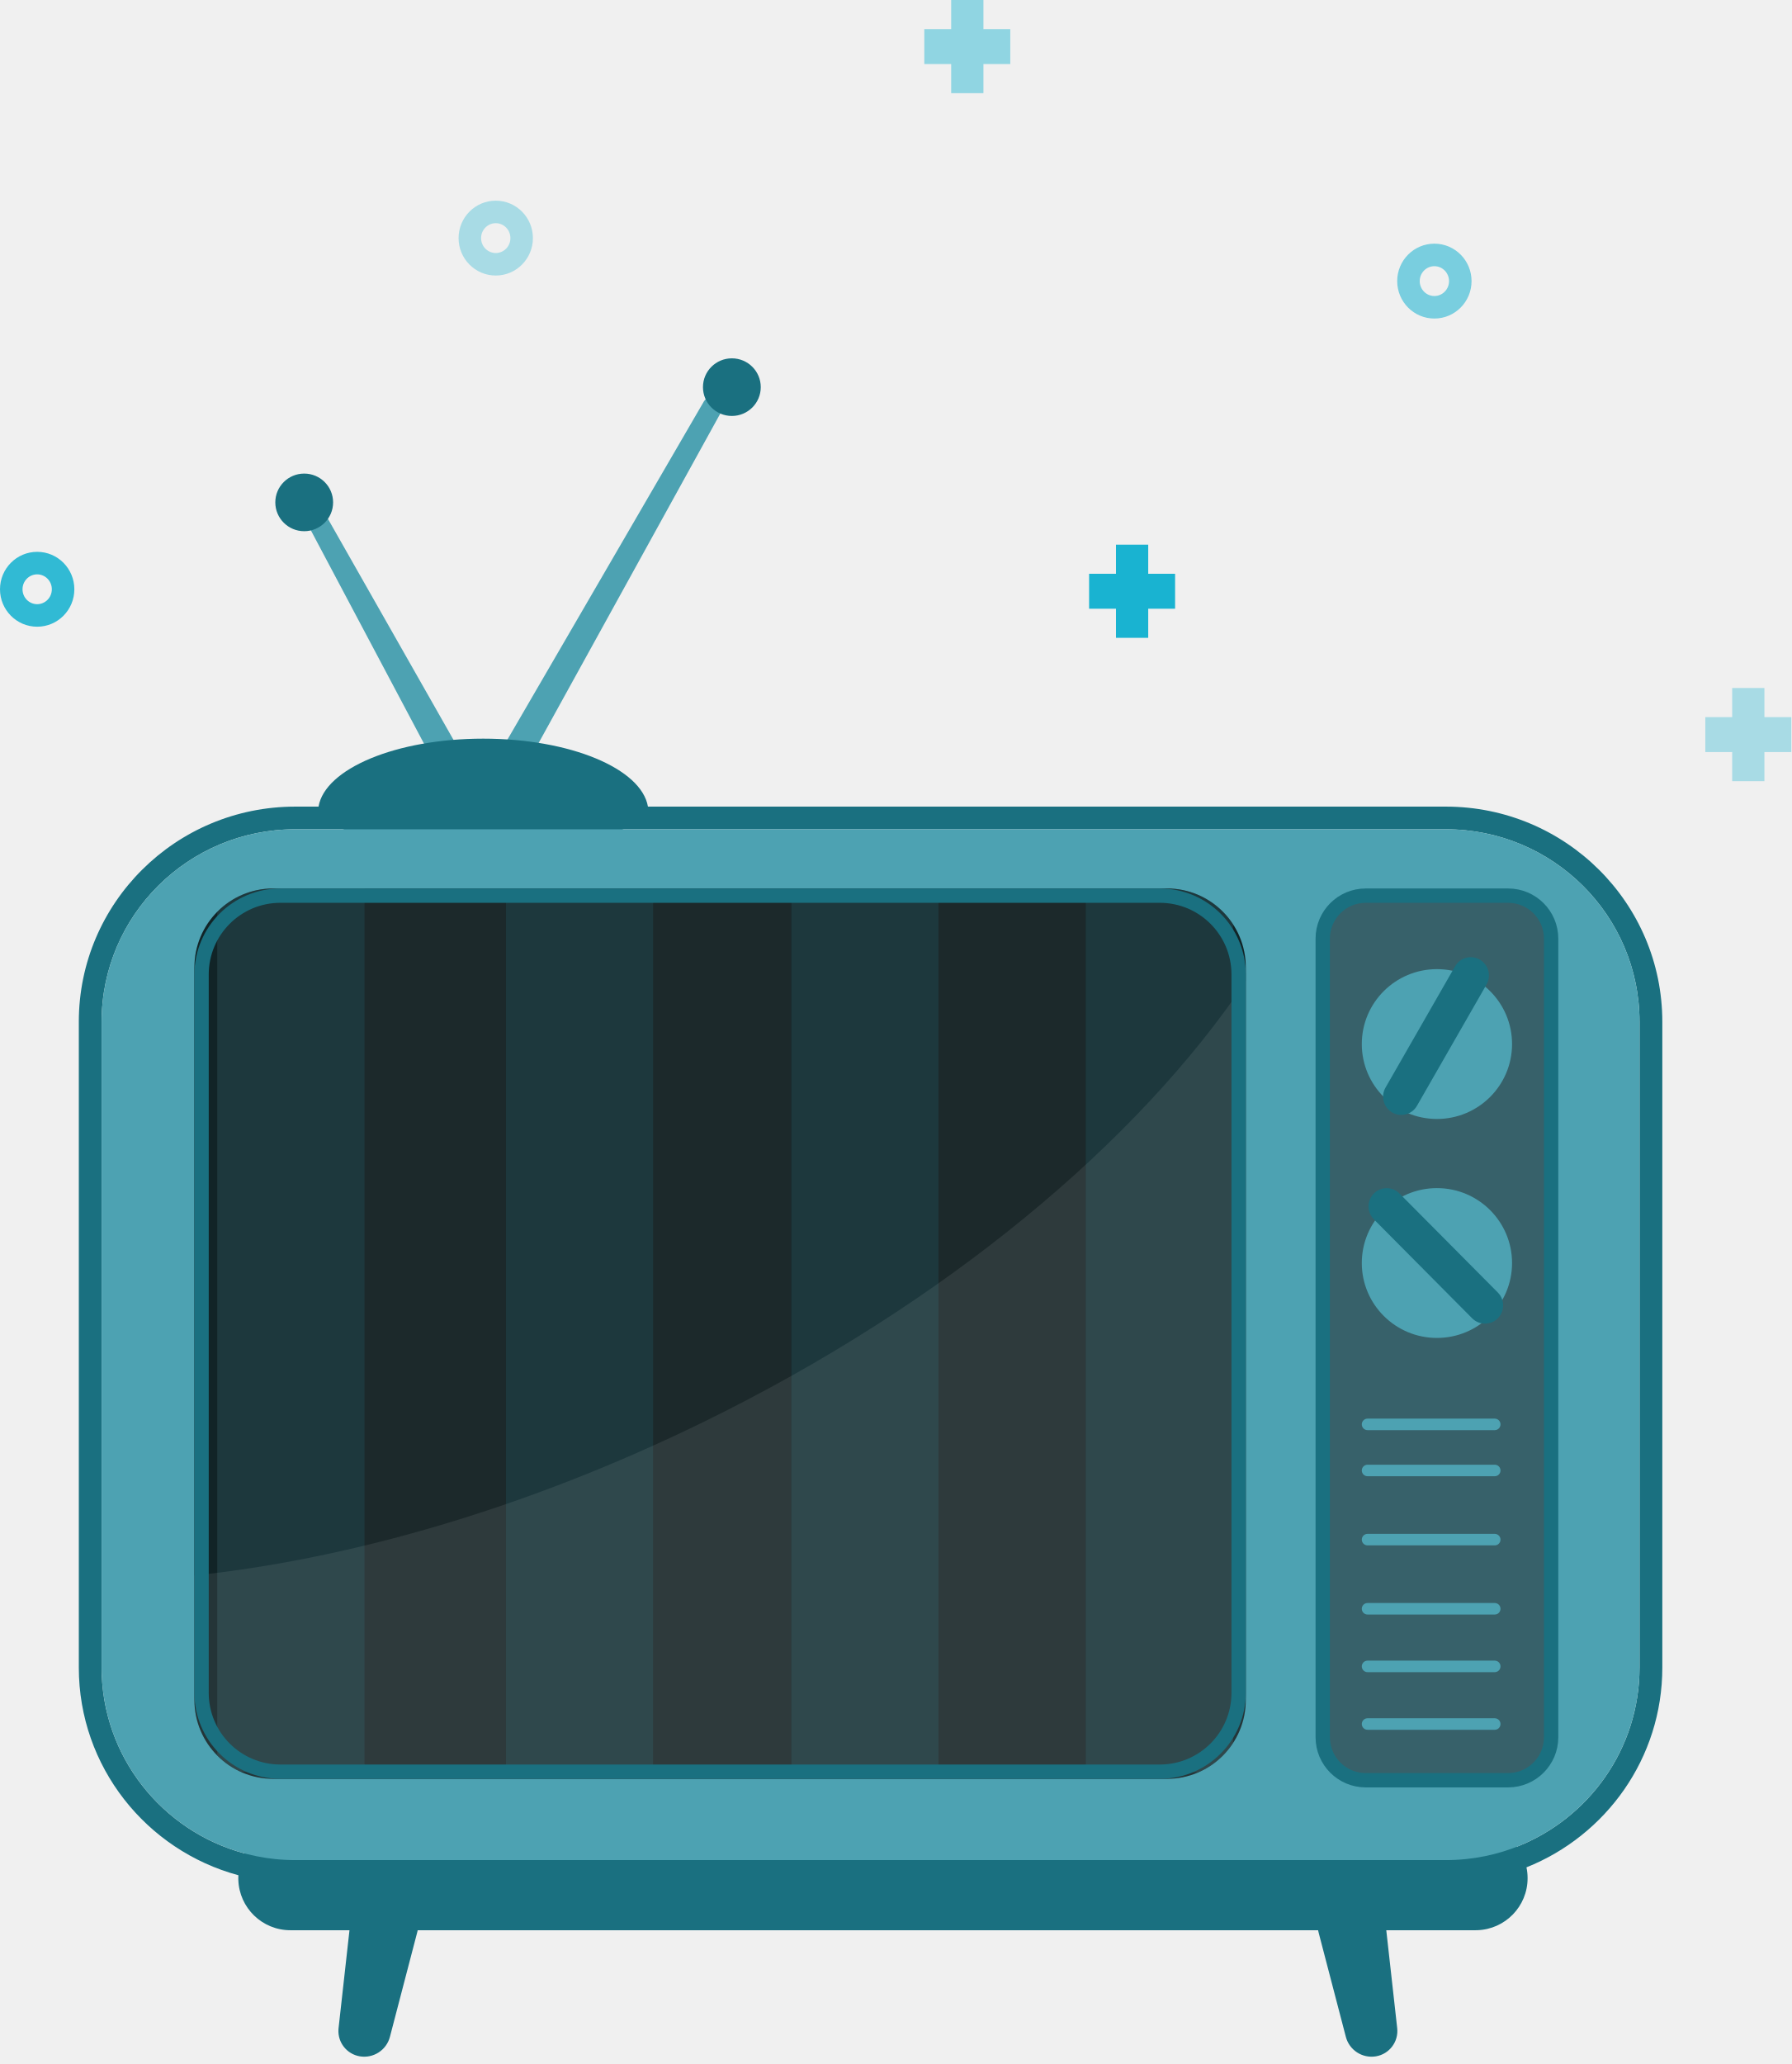
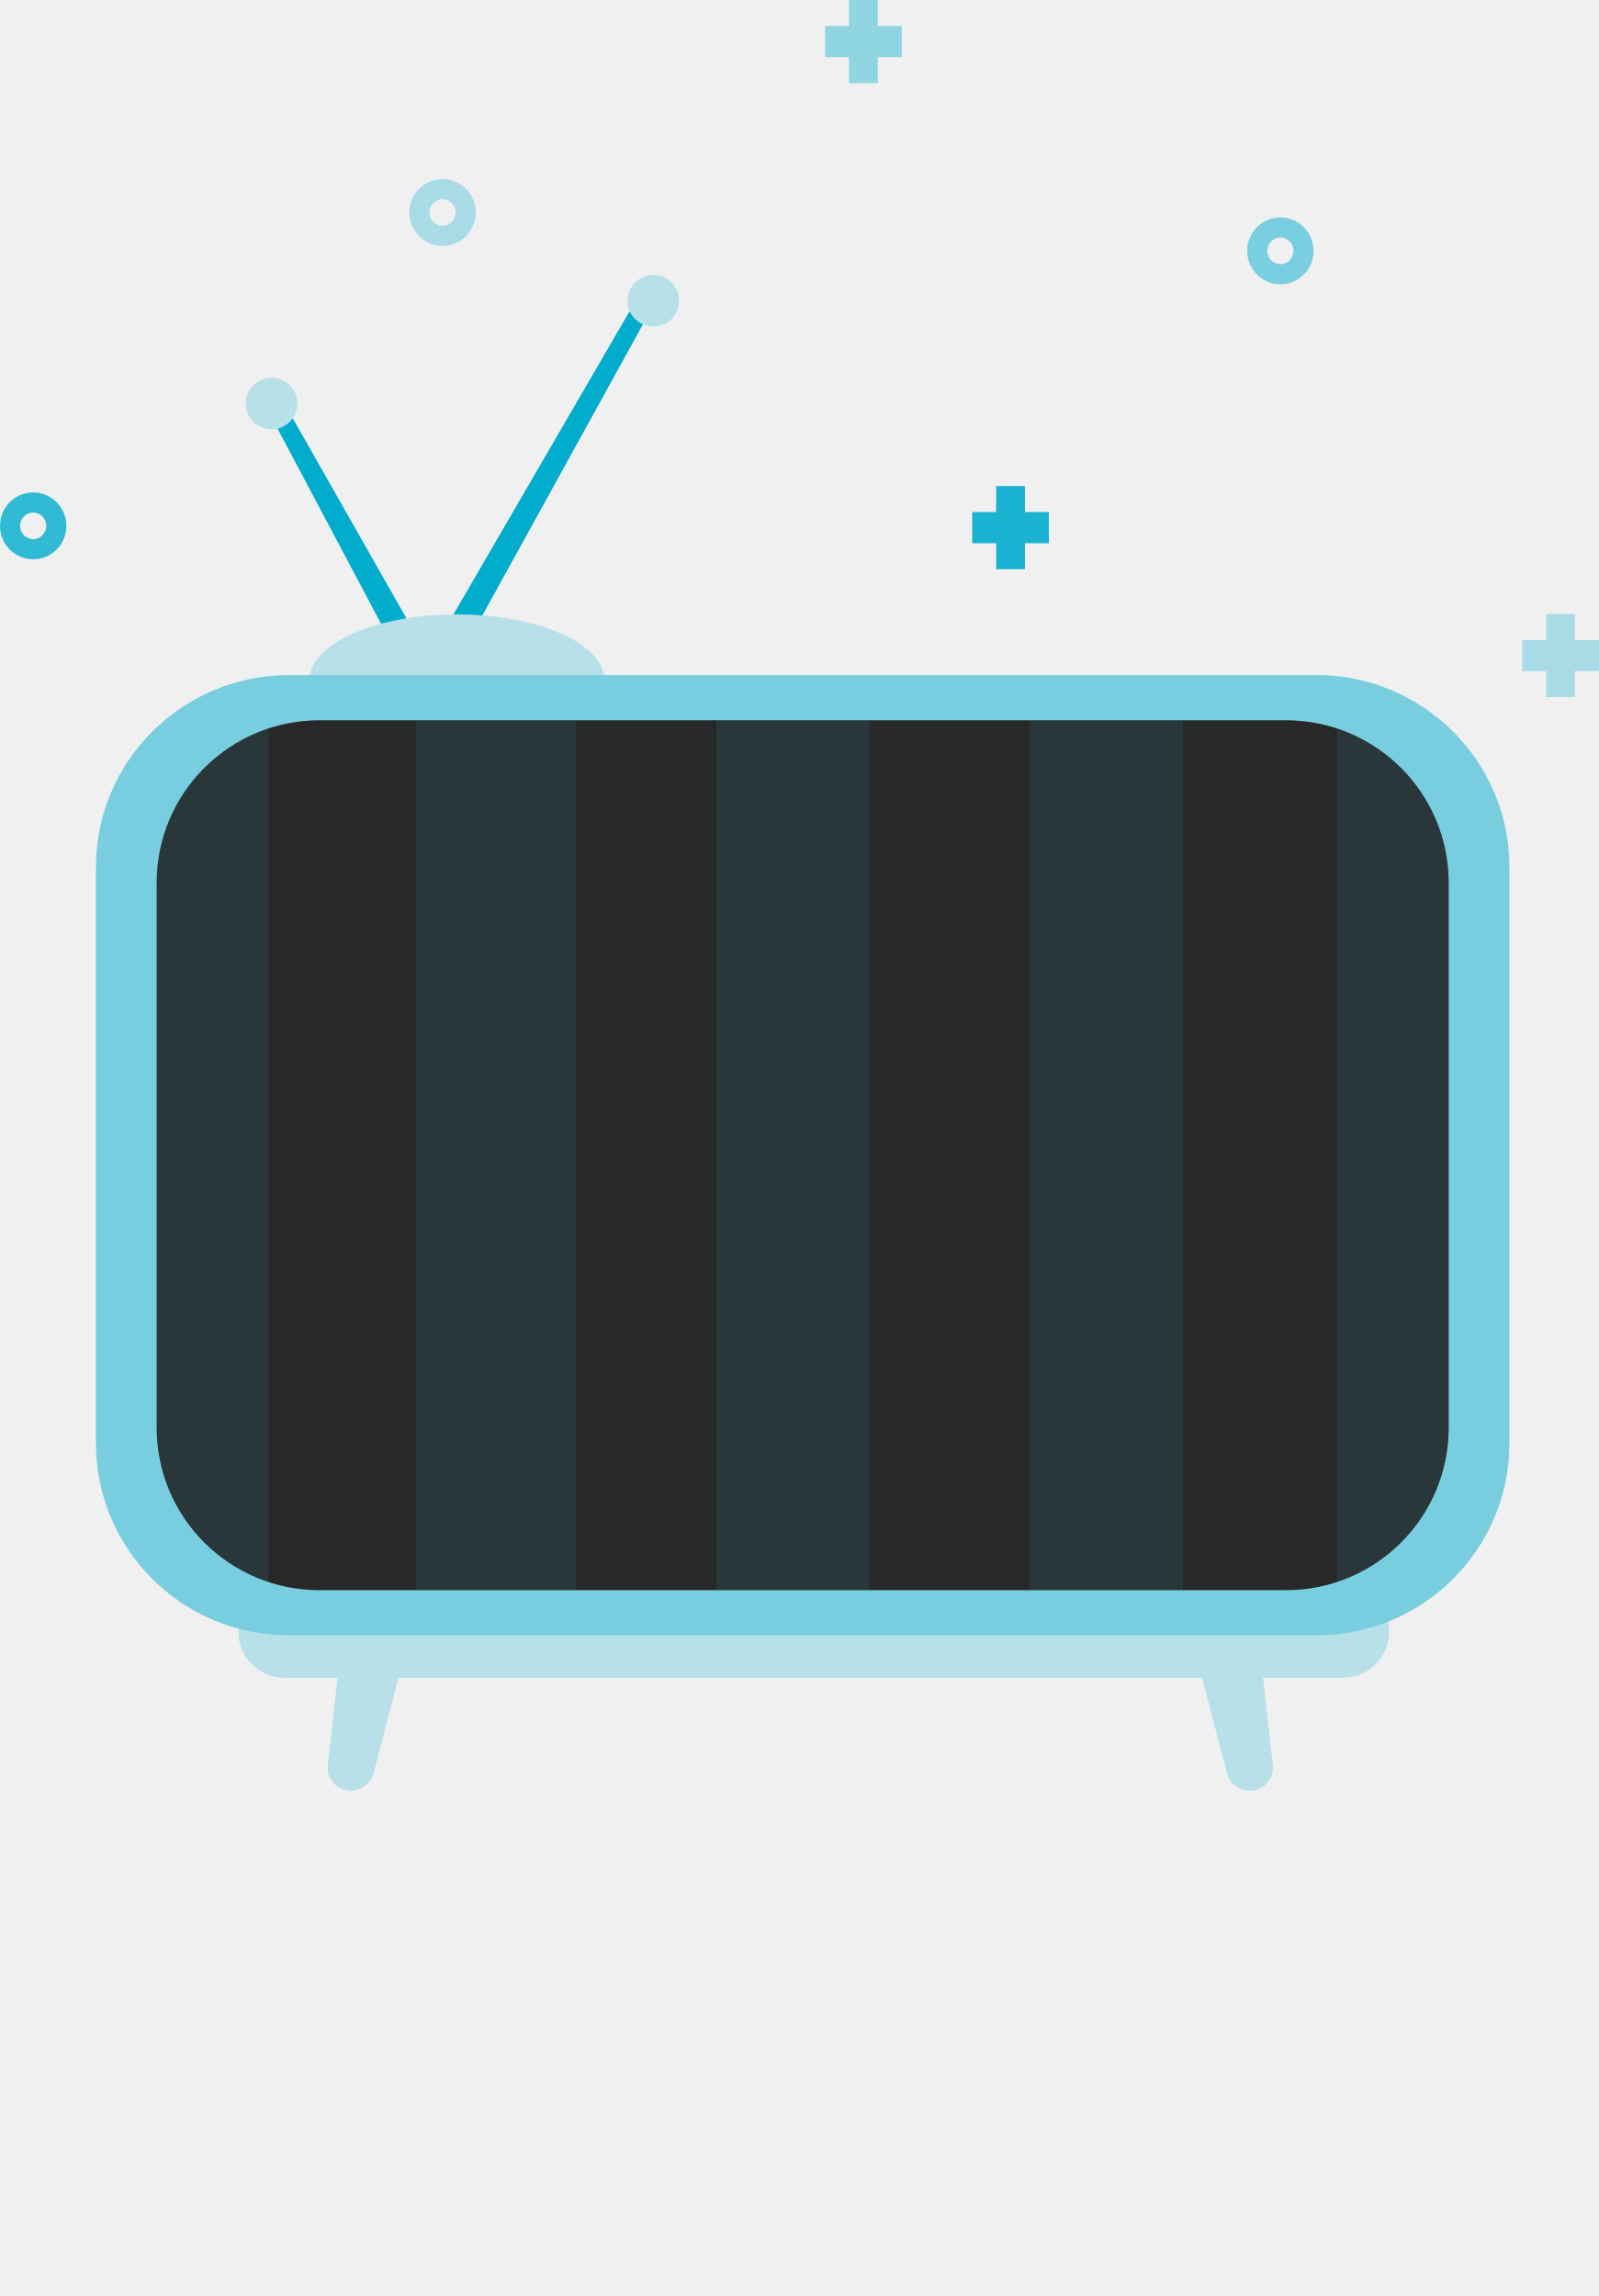
- <svg xmlns="http://www.w3.org/2000/svg" xmlns:xlink="http://www.w3.org/1999/xlink" width="250px" height="288px" viewBox="0 0 250 288" version="1.1">
+ <svg xmlns="http://www.w3.org/2000/svg" xmlns:xlink="http://www.w3.org/1999/xlink" width="250px" height="359px" viewBox="0 0 250 359" version="1.1">
  <defs>
-     <rect id="path-1" x="0" y="0" width="146.738" height="124.239" rx="11" />
-     <path d="M146.74,12.954 L146.738,113.239 C146.738,119.314 141.813,124.239 135.738,124.239 L11,124.239 C4.925,124.239 -1.06759003e-13,119.314 -1.05726625e-13,113.239 L-0.002,95.859 C21.903,93.539 46.523,86.429 71.001,74.465 C104.929,57.881 131.689,35.34 146.74,12.954 Z" id="path-3" />
-     <rect id="path-5" x="0" y="0" width="146.738" height="124.239" rx="11" />
+     <path d="M25.939,0.918 C11.891,0.918 0.502,12.293 0.502,26.325 L0.502,111.512 C0.502,125.543 11.891,136.918 25.939,136.918 L177.065,136.918 C191.114,136.918 202.502,125.543 202.502,111.512 L202.502,26.325 C202.502,12.293 191.114,0.918 177.065,0.918 L25.939,0.918 Z" id="path-1" />
  </defs>
  <g id="IL/-Offline-after-start-big" stroke="none" stroke-width="1" fill="none" fill-rule="evenodd">
-     <rect fill="#FFFFFF" fill-opacity="0" x="0" y="0" width="250" height="288" />
+     <rect id="Rectangle" x="0" y="0" width="250" height="359" rx="2" />
    <g id="Group-4">
      <g id="il">
-         <g id="Group-3" transform="translate(11, 50)">
-           <path d="M57.513,57.169 L87.226,6.032 C87.611,5.369 88.461,5.144 89.125,5.529 C89.127,5.53 89.129,5.532 89.132,5.533 C89.802,5.928 90.037,6.784 89.661,7.465 L61.084,59.273 C60.541,60.258 59.301,60.617 58.316,60.073 C58.299,60.064 58.282,60.055 58.266,60.045 C57.267,59.457 56.93,58.172 57.513,57.169 Z" id="Rectangle-Copy-11" fill="#4DA2B2" />
-           <path d="M51.955,60.889 L31.296,21.946 C30.933,21.262 31.167,20.414 31.828,20.013 C32.461,19.629 33.285,19.83 33.668,20.463 C33.675,20.474 33.682,20.485 33.688,20.496 L55.438,58.772 C56.007,59.773 55.676,61.046 54.692,61.643 C53.77,62.203 52.57,61.909 52.011,60.987 C51.991,60.955 51.972,60.923 51.955,60.889 Z" id="Rectangle-Copy-11" fill="#4DA2B2" />
-           <g id="Group-2" transform="translate(0, 53.06757)">
-             <path d="M56.442,0 C68.578,0 78.524,4.179 79.429,9.484 L190.791,9.484 C207.475,9.484 221,22.929 221,39.515 L221,129.611 C221,142.245 213.152,153.057 202.039,157.492 C202.143,157.979 202.197,158.485 202.197,159.003 C202.197,162.935 199.074,166.137 195.173,166.263 L194.933,166.267 L182.475,166.267 L183.999,179.933 C184.21,181.823 182.907,183.548 181.032,183.863 C179.139,184.18 177.317,183 176.832,181.143 L173.027,166.573 C173,166.471 172.977,166.369 172.958,166.267 L47.293,166.267 L47.261,166.42 L47.261,166.42 L47.224,166.573 L43.419,181.143 C42.934,183 41.112,184.18 39.219,183.863 C37.408,183.559 36.131,181.94 36.235,180.128 L36.251,179.933 L37.775,166.267 L29.523,166.267 C25.591,166.267 22.389,163.144 22.263,159.243 L22.259,159.003 C22.259,158.866 22.263,158.729 22.27,158.594 C9.438,155.13 0,143.466 0,129.611 L0,39.515 C0,22.929 13.525,9.484 30.209,9.484 L33.456,9.484 C34.361,4.179 44.307,0 56.442,0 Z M190.791,12.645 L76.057,12.645 C67.51,15.158 45.375,15.158 36.827,12.645 L30.209,12.645 C15.281,12.645 3.18,24.675 3.18,39.515 L3.18,129.611 C3.18,142.016 11.636,152.458 23.131,155.551 C24.317,153.359 26.597,151.847 29.239,151.745 L29.523,151.739 L194.933,151.739 C197.294,151.739 199.391,152.865 200.718,154.61 C210.734,150.678 217.82,140.967 217.82,129.611 L217.82,39.515 C217.82,24.675 205.719,12.645 190.791,12.645 Z" id="Combined-Shape" fill="#1A7080" />
-             <path d="M30.209,12.645 C15.281,12.645 3.18,24.675 3.18,39.515 L3.18,129.611 C3.18,144.451 15.281,156.481 30.209,156.481 L190.791,156.481 C205.719,156.481 217.82,144.451 217.82,129.611 L217.82,39.515 C217.82,24.675 205.719,12.645 190.791,12.645 L30.209,12.645 Z" id="Path" fill="#4DA2B2" fill-rule="nonzero" />
+         <g id="Group-3" transform="translate(15, 43)">
+           <path d="M85.528,7.706 L60.423,53.22 C59.13,53.12 57.8,53.068 56.442,53.068 C56.26,53.068 56.077,53.069 55.895,53.07 L83.226,6.032 C83.297,5.91 83.384,5.802 83.483,5.71 C83.897,6.6 84.627,7.313 85.528,7.706 Z" id="Combined-Shape" fill="#01ACCD" />
+           <path d="M30.768,22.397 L48.549,53.686 C47.159,53.911 45.831,54.195 44.581,54.53 L28.392,24.013 C29.37,23.781 30.21,23.194 30.768,22.397 Z" id="Combined-Shape" fill="#01ACCD" />
+           <ellipse id="Oval" fill="#01ACCD" opacity="0.24" cx="87.142" cy="4.02" rx="4.033" ry="4.02" />
+           <ellipse id="Oval-Copy-2" fill="#01ACCD" opacity="0.24" cx="27.456" cy="20.101" rx="4.033" ry="4.02" />
+           <path d="M56.442,53.068 C68.578,53.068 78.524,57.246 79.429,62.551 L33.456,62.551 C34.361,57.246 44.307,53.068 56.442,53.068 Z" id="Combined-Shape" fill="#01ACCD" opacity="0.24" />
+           <g id="Group-2" transform="translate(0, 62.06757)" fill="#01ACCD">
+             <path d="M202.197,150.003 C202.197,153.935 199.074,157.137 195.173,157.263 L194.933,157.267 L182.475,157.266 L183.999,170.933 C184.21,172.823 182.907,174.548 181.032,174.863 C179.139,175.18 177.317,174 176.832,172.143 L173.027,157.573 C173,157.471 172.977,157.369 172.958,157.267 L47.293,157.267 L47.261,157.42 L47.261,157.42 L47.224,157.573 L43.419,172.143 C42.934,174 41.112,175.18 39.219,174.863 C37.408,174.559 36.131,172.94 36.235,171.128 L36.251,170.933 L37.775,157.266 L29.523,157.267 C25.591,157.267 22.389,154.144 22.263,150.243 L22.259,150.003 C22.259,149.866 22.263,149.73 22.27,149.594 C24.8,150.278 27.462,150.643 30.209,150.643 L30.209,150.643 L190.791,150.643 C194.767,150.643 198.562,149.879 202.039,148.492 C202.143,148.979 202.197,149.485 202.197,150.003 Z" id="Combined-Shape" opacity="0.24" />
+             <path d="M30.209,0.484 L190.791,0.484 C207.475,0.484 221,13.929 221,30.515 L221,120.611 C221,137.197 207.475,150.643 190.791,150.643 L30.209,150.643 C13.525,150.643 0,137.197 0,120.611 L0,30.515 C0,13.929 13.525,0.484 30.209,0.484 Z" id="Combined-Shape" opacity="0.499" />
          </g>
-           <rect id="Rectangle" stroke="#1A7080" stroke-width="2" fill="#37616A" transform="translate(189.5438, 136.6892) scale(-1, 1) translate(-189.5438, -136.6892) " x="173.606" y="74.973" width="31.876" height="123.432" rx="6" />
-           <ellipse id="Oval" fill="#4DA2B2" cx="189.544" cy="95.682" rx="10.485" ry="10.453" />
-           <ellipse id="Oval-Copy" fill="#4DA2B2" cx="189.544" cy="126.236" rx="10.485" ry="10.453" />
-           <path d="M179.649,122.67 L199.115,122.735 C200.52,122.74 201.658,123.878 201.663,125.283 C201.667,126.676 200.542,127.809 199.149,127.813 C199.143,127.813 199.138,127.813 199.132,127.813 L179.666,127.748 C178.261,127.744 177.123,126.606 177.119,125.201 C177.114,123.808 178.24,122.675 179.632,122.67 C179.638,122.67 179.644,122.67 179.649,122.67 Z" id="Rectangle" fill="#1A7080" transform="translate(189.3906, 125.2417) rotate(45) translate(-189.3906, -125.2417) " />
-           <path d="M179.652,92.003 L199.167,92.059 C200.569,92.063 201.705,93.199 201.709,94.601 C201.713,95.993 200.588,97.125 199.196,97.129 C199.191,97.129 199.187,97.129 199.182,97.129 L179.667,97.073 C178.264,97.069 177.129,95.933 177.125,94.531 C177.12,93.139 178.246,92.007 179.637,92.003 C179.642,92.003 179.647,92.003 179.652,92.003 Z" id="Rectangle-Copy-12" fill="#1A7080" transform="translate(189.4169, 94.56599) scale(-1, 1) rotate(60) translate(-189.4169, -94.56599) " />
-           <rect id="Rectangle-Copy" fill="#4DA2B2" x="179.058" y="147.946" width="19.358" height="1.608" rx="0.804" />
-           <rect id="Rectangle-Copy-2" fill="#4DA2B2" x="179.058" y="154.378" width="19.358" height="1.608" rx="0.804" />
-           <rect id="Rectangle-Copy-4" fill="#4DA2B2" x="179.058" y="164.027" width="19.358" height="1.608" rx="0.804" />
-           <rect id="Rectangle-Copy-5" fill="#4DA2B2" x="179.058" y="173.676" width="19.358" height="1.608" rx="0.804" />
-           <rect id="Rectangle-Copy-6" fill="#4DA2B2" x="179.058" y="181.716" width="19.358" height="1.608" rx="0.804" />
-           <rect id="Rectangle-Copy-7" fill="#4DA2B2" x="179.058" y="189.757" width="19.358" height="1.608" rx="0.804" />
-           <ellipse id="Oval" fill="#1A7080" cx="91.142" cy="4.02" rx="4.033" ry="4.02" />
-           <ellipse id="Oval-Copy-2" fill="#1A7080" cx="31.456" cy="20.101" rx="4.033" ry="4.02" />
-           <g id="Group" transform="translate(16.13139, 73.97297)">
-             <mask id="mask-2" fill="white">
-               <use xlink:href="#path-1" />
-             </mask>
-             <use id="Mask" fill="#000000" opacity="0.78" xlink:href="#path-1" />
-             <g opacity="0.326" mask="url(#mask-2)">
-               <g transform="translate(3.191209, 0)">
-                 <rect id="Rectangle" fill="#333333" x="100.655" y="0.082" width="20.553" height="123.239" />
-                 <rect id="Rectangle-Copy-18" fill="#37616A" x="121.208" y="0.082" width="20.553" height="123.239" />
-                 <rect id="Rectangle-Copy-13" fill="#37616A" x="80.101" y="0.082" width="20.553" height="123.239" />
-                 <rect id="Rectangle-Copy-14" fill="#333333" x="59.548" y="0.082" width="20.553" height="123.239" />
-                 <rect id="Rectangle-Copy-15" fill="#37616A" x="40.279" y="0.082" width="20.553" height="123.239" />
-                 <rect id="Rectangle-Copy-16" fill="#333333" x="19.726" y="0.082" width="20.553" height="123.239" />
-                 <rect id="Rectangle-Copy-17" fill="#37616A" x="2.48689958e-14" y="-1.77635684e-13" width="20.553" height="123.239" />
+           <g id="Group" transform="translate(8, 68)">
+             <g id="Group-8" transform="translate(0.997928, 0.71252)">
+               <mask id="mask-2" fill="white">
+                 <use xlink:href="#path-1" />
+               </mask>
+               <use id="Path" fill="#222222" fill-rule="nonzero" xlink:href="#path-1" />
+               <g id="Group" opacity="0.326" mask="url(#mask-2)">
+                 <g transform="translate(-6.806719, -3.71252)">
+                   <rect id="Rectangle" fill="#333333" x="118.809" y="0" width="25" height="145" />
+                   <rect id="Rectangle-Copy-18" fill="#37616A" x="143.809" y="0" width="24" height="145" />
+                   <rect id="Rectangle-Copy-13" fill="#37616A" x="94.809" y="0" width="24" height="145" />
+                   <rect id="Rectangle-Copy-13" fill="#37616A" x="191.809" y="0" width="24" height="145" />
+                   <rect id="Rectangle-Copy-14" fill="#333333" x="70.809" y="0" width="24" height="145" />
+                   <rect id="Rectangle-Copy-14" fill="#333333" x="167.809" y="0" width="24" height="145" />
+                   <rect id="Rectangle-Copy-15" fill="#37616A" x="47.809" y="0" width="25" height="145" />
+                   <rect id="Rectangle-Copy-16" fill="#333333" x="23.809" y="0" width="24" height="145" />
+                   <rect id="Rectangle-Copy-17" fill="#37616A" x="0.809" y="0" width="24" height="145" />
+                 </g>
              </g>
            </g>
-             <mask id="mask-4" fill="white">
-               <use xlink:href="#path-3" />
-             </mask>
-             <use id="Combined-Shape" fill="#FFFFFF" opacity="0.081" xlink:href="#path-3" />
-             <mask id="mask-6" fill="white">
-               <use xlink:href="#path-5" />
-             </mask>
-             <rect stroke="#1A7080" stroke-width="2" x="1" y="1" width="144.738" height="122.239" rx="11" />
          </g>
        </g>
        <g id="Oval-Copy-5" opacity="0.3" transform="translate(64, 28)" fill="#01ACCD">
          <path d="M5.188,10.448 C8.054,10.448 10.376,8.109 10.376,5.224 C10.376,2.339 8.054,-5.32907052e-15 5.188,-5.32907052e-15 C2.323,-5.32907052e-15 1.07647224e-12,2.339 1.07647224e-12,5.224 C1.07647224e-12,8.109 2.323,10.448 5.188,10.448 Z M5.188,7.305 C4.063,7.305 3.143,6.378 3.143,5.224 C3.143,4.07 4.063,3.143 5.188,3.143 C6.313,3.143 7.234,4.07 7.234,5.224 C7.234,6.378 6.313,7.305 5.188,7.305 Z" id="Oval-Copy-3" />
        </g>
        <g id="Path-Copy-4" opacity="0.9" transform="translate(152, 76)" fill="#01ACCD">
          <polygon id="Path-Copy-2" points="8.25 4.062 12 4.062 12 8.938 8.25 8.938 8.25 13 3.75 13 3.75 8.938 0 8.938 0 4.062 3.75 4.062 3.75 0 8.25 0" />
        </g>
        <g id="Oval-2" opacity="0.5" transform="translate(195, 34)" fill="#01ACCD">
          <path d="M5.188,10.448 C8.054,10.448 10.376,8.109 10.376,5.224 C10.376,2.339 8.054,0 5.188,0 C2.323,0 1.08002496e-12,2.339 1.08002496e-12,5.224 C1.08002496e-12,8.109 2.323,10.448 5.188,10.448 Z M5.188,7.305 C4.063,7.305 3.143,6.378 3.143,5.224 C3.143,4.07 4.063,3.143 5.188,3.143 C6.313,3.143 7.234,4.07 7.234,5.224 C7.234,6.378 6.313,7.305 5.188,7.305 Z" id="Oval" />
        </g>
        <g id="Oval-Copy-4" opacity="0.8" transform="translate(0, 77)" fill="#01ACCD">
          <path d="M5.188,10.448 C8.054,10.448 10.376,8.109 10.376,5.224 C10.376,2.339 8.054,1.42108547e-14 5.188,1.42108547e-14 C2.323,1.42108547e-14 1.08002496e-12,2.339 1.08002496e-12,5.224 C1.08002496e-12,8.109 2.323,10.448 5.188,10.448 Z M5.188,7.305 C4.063,7.305 3.143,6.378 3.143,5.224 C3.143,4.07 4.063,3.143 5.188,3.143 C6.313,3.143 7.234,4.07 7.234,5.224 C7.234,6.378 6.313,7.305 5.188,7.305 Z" id="Oval-Copy" />
        </g>
        <g id="Path-Copy-3" opacity="0.3" transform="translate(238, 96)" fill="#01ACCD">
          <polygon id="Path-Copy" points="8.25 4.062 12 4.062 12 8.938 8.25 8.938 8.25 13 3.75 13 3.75 8.938 0 8.938 0 4.062 3.75 4.062 3.75 0 8.25 0" />
        </g>
        <g id="Path-2" opacity="0.4" transform="translate(129, 0)" fill="#01ACCD">
          <polygon id="Path" points="8.25 4.062 12 4.062 12 8.938 8.25 8.938 8.25 13 3.75 13 3.75 8.938 0 8.938 0 4.062 3.75 4.062 3.75 0 8.25 0" />
        </g>
      </g>
    </g>
  </g>
</svg>
